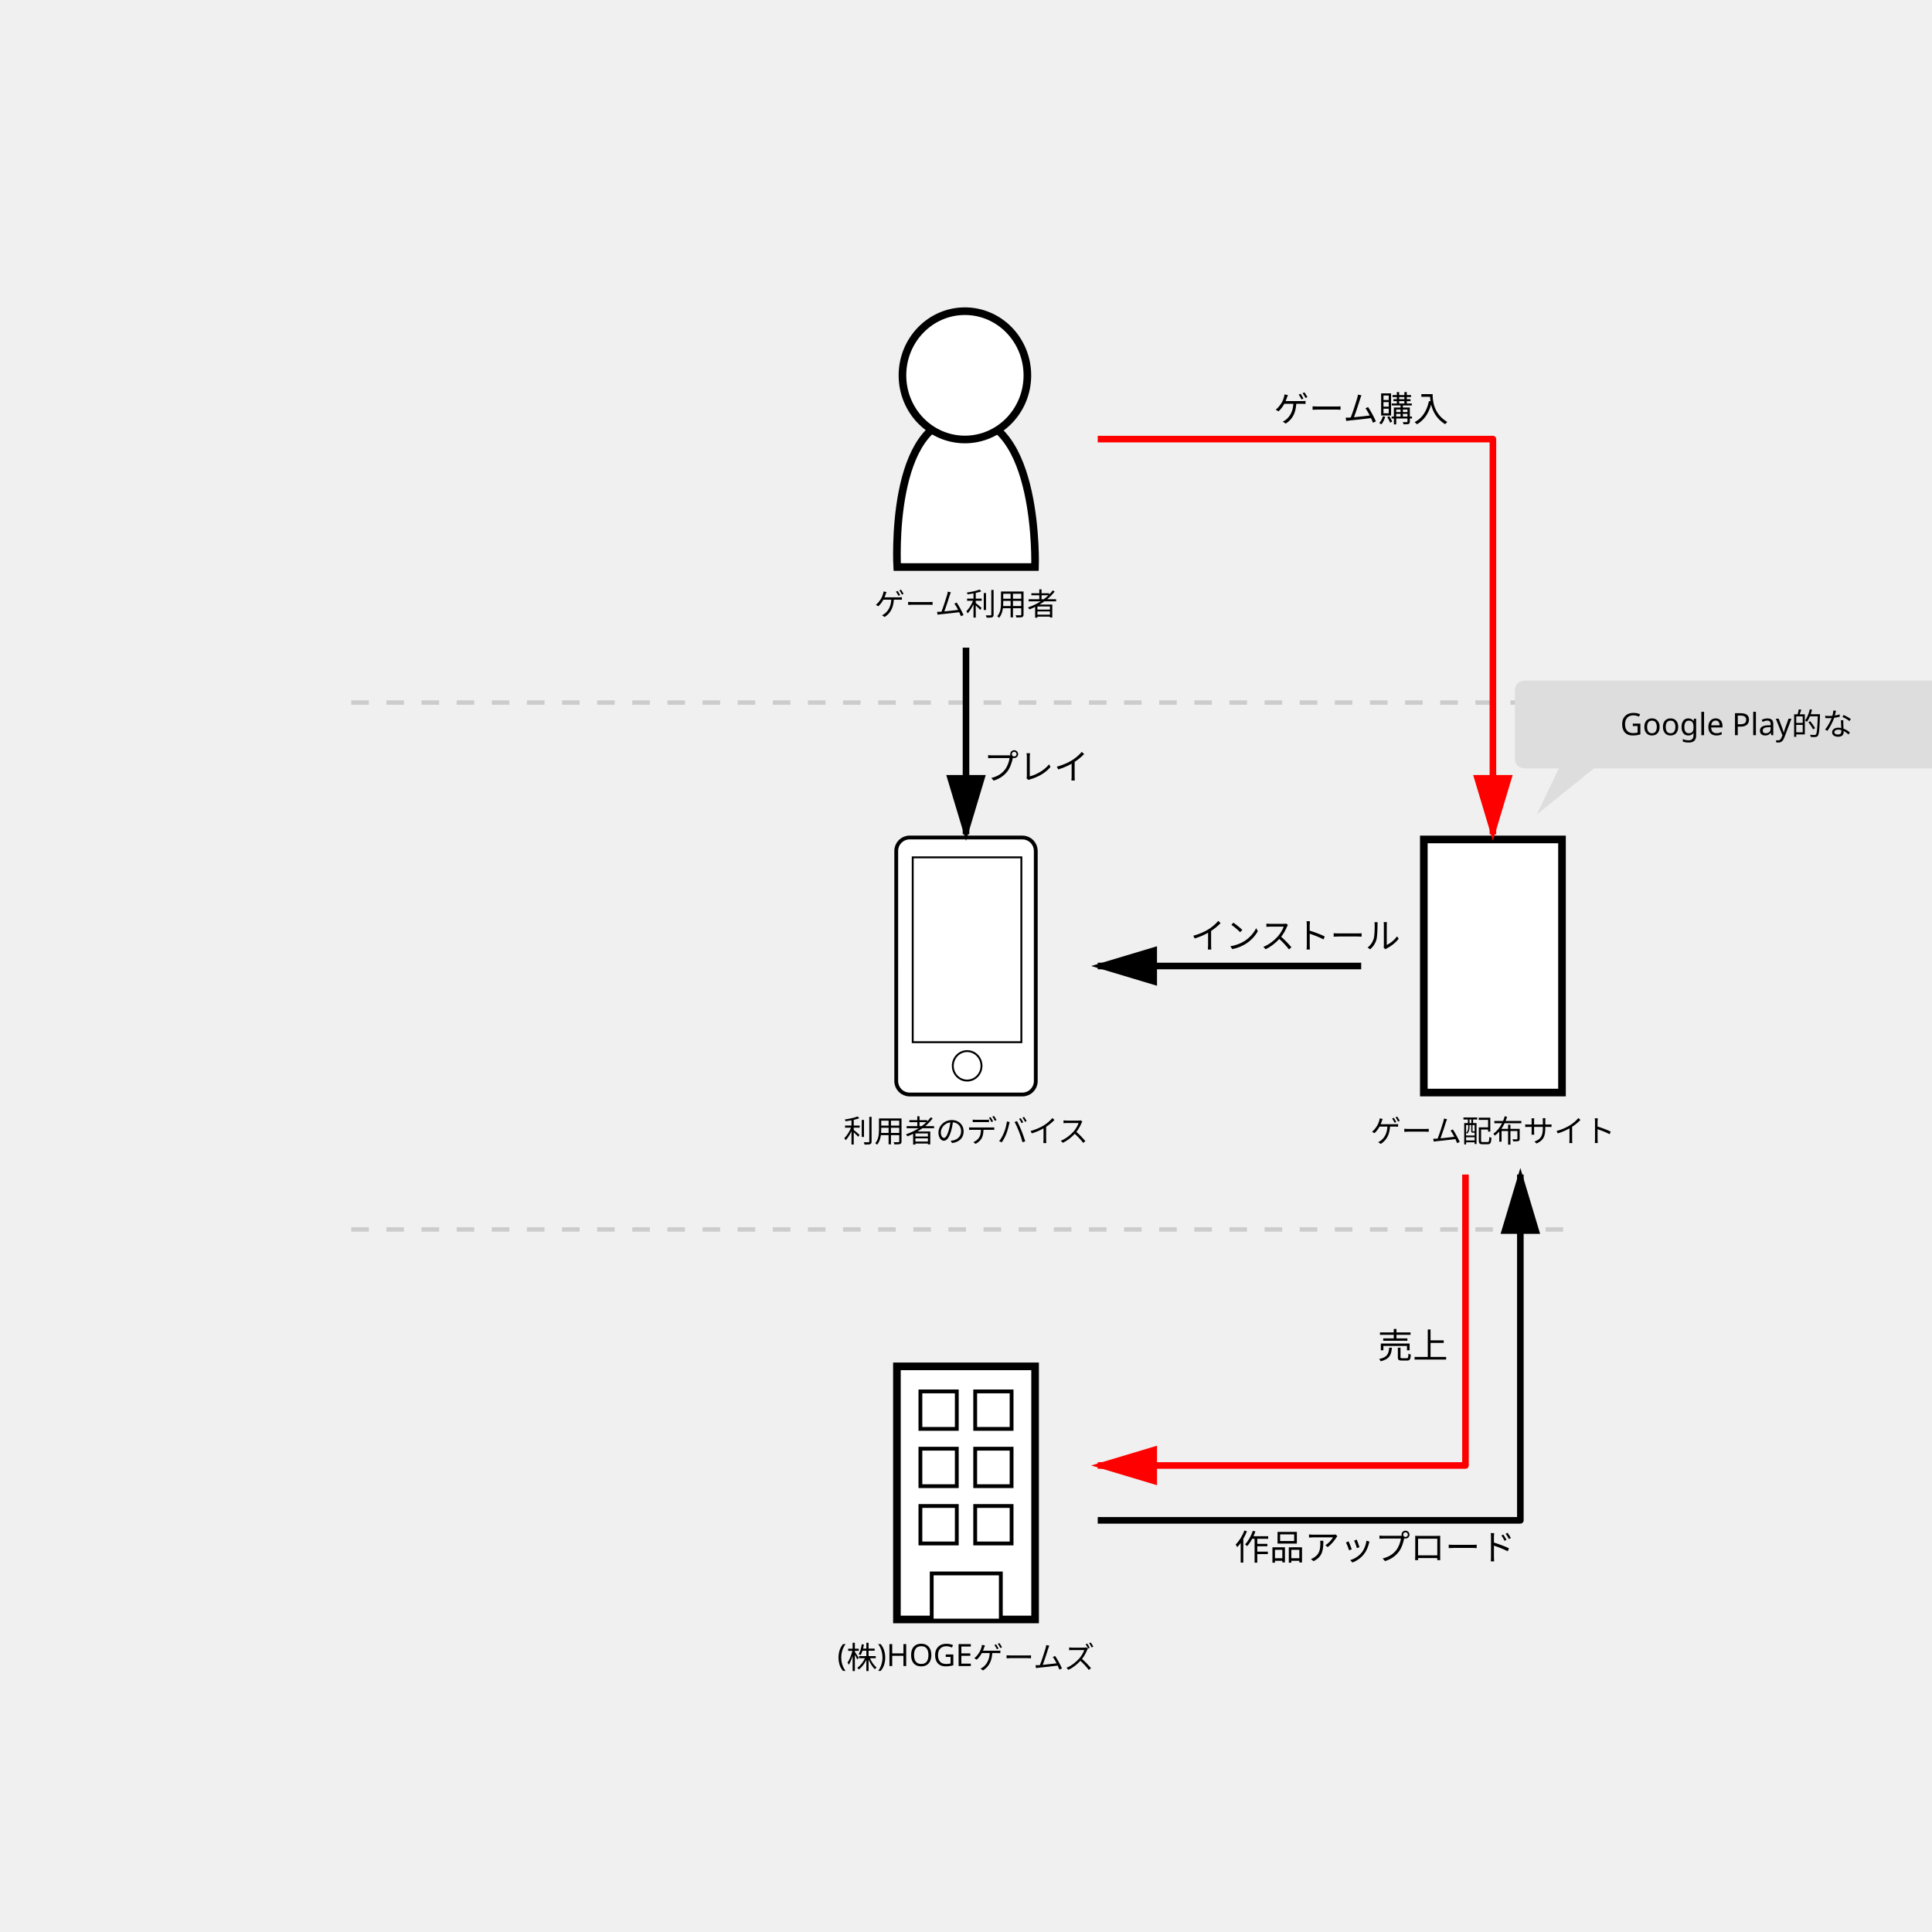
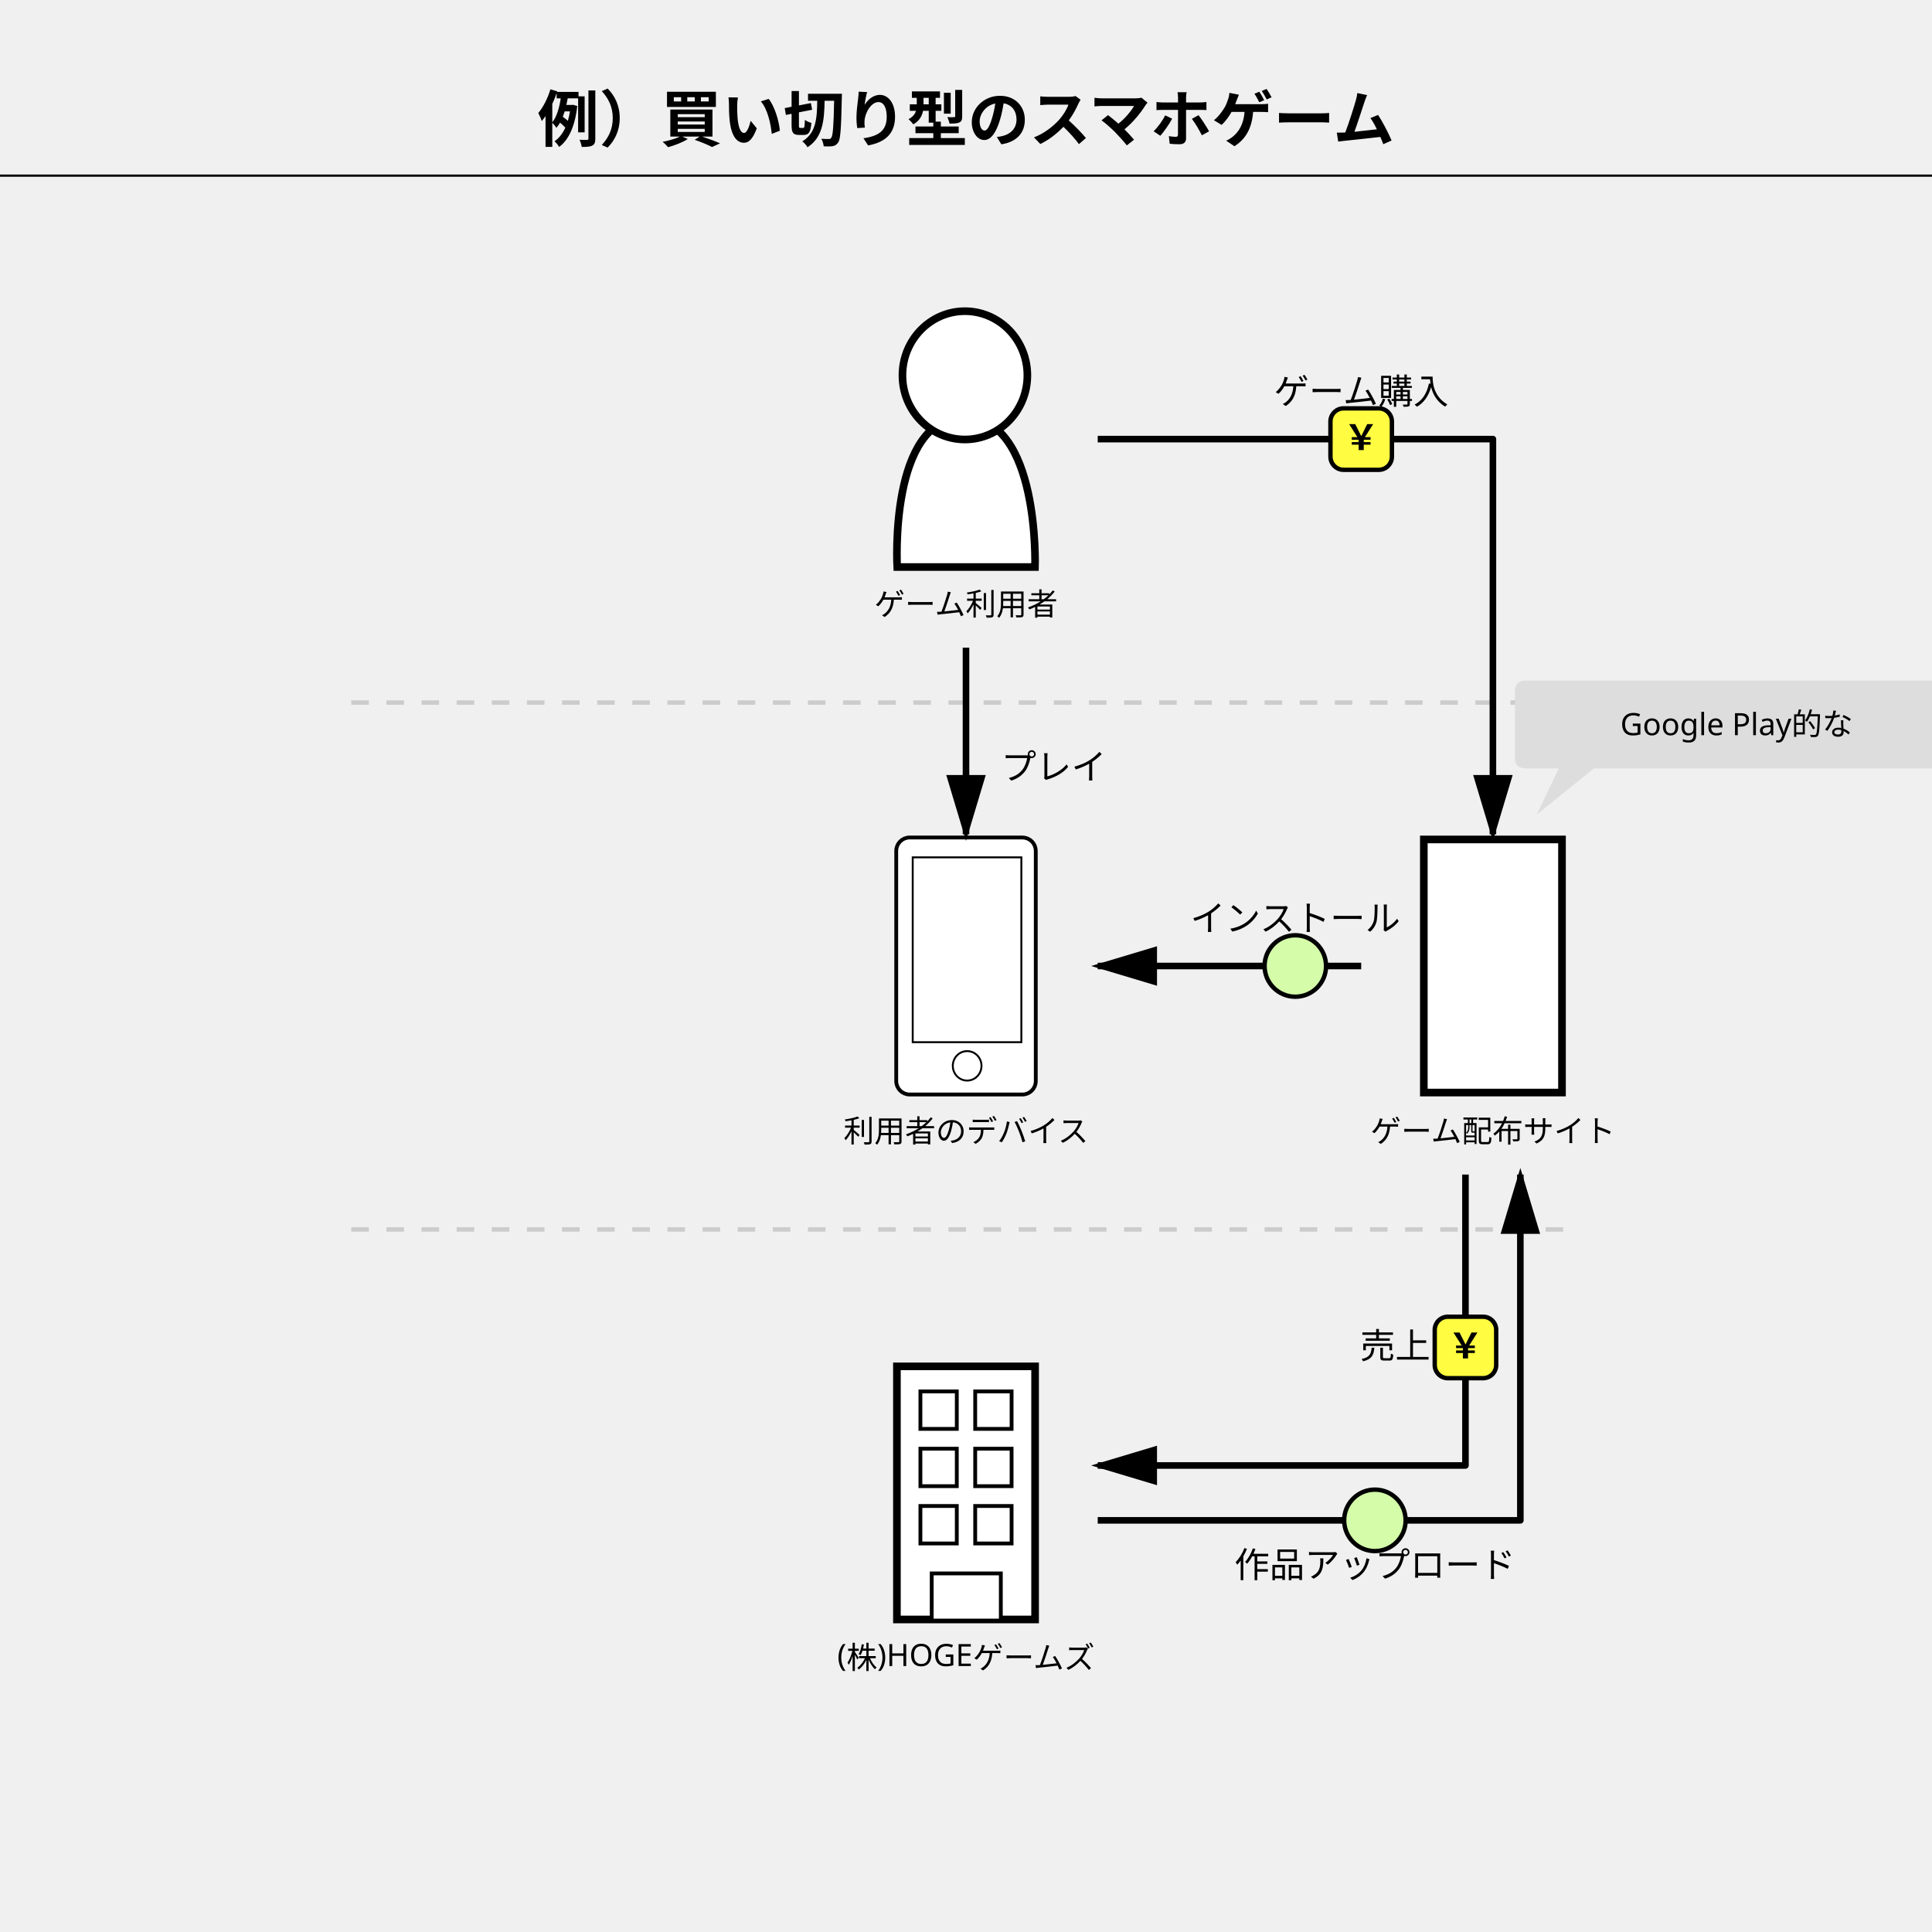
<svg xmlns="http://www.w3.org/2000/svg" version="1.1" viewBox="0.0 0.0 880.0 880.0" width="880" height="880">
+   <text x="440.0" y="40" font-size="28" font-family="sans-serif" font-weight="bold" fill="#000000" text-anchor="middle" dominant-baseline="hanging">例）買い切り型のスマホゲーム</text>
+   <line x1="0" y1="80" x2="880.0" y2="80" stroke="#000000" stroke-width="1" />
  <defs>
    <marker id="marker_object" markerWidth="10" markerHeight="10" refX="9" refY="3" orient="auto" markerUnits="strokeWidth">
      <path d="M 0,0 L 10,3 L 0,6 Z" fill="#000000" />
    </marker>
    <marker id="marker_money" markerWidth="10" markerHeight="10" refX="9" refY="3" orient="auto" markerUnits="strokeWidth">
-       <path d="M 0,0 L 10,3 L 0,6 Z" fill="#FF0000" />
+       <path d="M 0,0 L 10,3 L 0,6 Z" fill="#000000" />
    </marker>
    <marker id="marker_information" markerWidth="10" markerHeight="10" refX="9" refY="3" orient="auto" markerUnits="strokeWidth">
-       <path d="M 0,0 L 10,3 L 0,6 Z" fill="#0000FF" />
+       <path d="M 0,0 L 10,3 L 0,6 Z" fill="#000000" />
    </marker>
    <marker id="marker_other" markerWidth="10" markerHeight="10" refX="9" refY="3" orient="auto" markerUnits="strokeWidth">
      <path d="M 0,0 L 10,3 L 0,6 Z" fill="#000000" />
    </marker>
  </defs>
  <g id="background_grid" stroke="#cccccc" stroke-width="2" stroke-dasharray="8,8">
    <line x1="160.0" y1="320.0" x2="720.0" y2="320.0" />
    <line x1="160.0" y1="560.0" x2="720.0" y2="560.0" />
  </g>
  <g id="entity_0">
    <g transform="translate(380.0, 140.0)">
      <g transform="translate(26.79084, 0.0)">
        <g transform="scale(3.282149, 3.282149)">
          <g transform="translate(-94.88189,-130.2193)">
            <g id="g1824">
              <path style="fill:none;stroke:none;stroke-width:0.998;stroke-linecap:round;stroke-linejoin:round" d="M 94.916,148.5 V 130.478 H 105 115.084 V 148.5 166.522 H 105 94.916 Z" id="path1111" />
              <g id="g1700" transform="translate(73.28155,-29.02709)">
                <path fill="#ffffff" d="m 22.17,195.279 h 19.128 c 0,0 0.679,-20.77 -9.815,-20.77 -10.494,0 -9.313,20.77 -9.313,20.77 z" fill-rule="evenodd" id="path87" style="fill:none;stroke-width:0.265" />
                <path stroke="#000000" stroke-width="1.058" stroke-miterlimit="400" stroke-linecap="butt" d="m 22.17,195.279 h 19.128 c 0,0 0.679,-20.77 -9.815,-20.77 -10.494,0 -9.313,20.77 -9.313,20.77 z" fill-rule="evenodd" id="path89" style="fill:#ffffff" />
                <path fill="#ffffff" d="m 22.9,168.679 c 0,-4.917 3.881,-8.903 8.668,-8.903 2.299,0 4.504,0.938 6.129,2.608 1.626,1.67 2.539,3.934 2.539,6.295 0,4.917 -3.881,8.903 -8.668,8.903 -4.787,0 -8.668,-3.986 -8.668,-8.903 z" fill-rule="evenodd" id="path91" style="fill:none;stroke-width:0.265" />
                <path stroke="#000000" stroke-width="1.058" stroke-miterlimit="400" stroke-linecap="butt" d="m 22.9,168.679 c 0,-4.917 3.881,-8.903 8.668,-8.903 2.299,0 4.504,0.938 6.129,2.608 1.626,1.67 2.539,3.934 2.539,6.295 0,4.917 -3.881,8.903 -8.668,8.903 -4.787,0 -8.668,-3.986 -8.668,-8.903 z" fill-rule="evenodd" id="path93" style="fill:#ffffff" />
              </g>
            </g>
          </g>
        </g>
      </g>
    </g>
    <text x="440.0" y="268.0" font-size="14" font-family="sans-serif" text-anchor="middle" dominant-baseline="text-before-edge" fill="#000000" word-spacing="0" letter-spacing="0" style="white-space: pre-wrap; word-wrap: break-word;">ゲーム利用者</text>
  </g>
  <g id="entity_1">
    <g transform="translate(380.0, 380.0)">
      <g transform="translate(26.79084, 0.0)">
        <g transform="scale(3.282149, 3.282149)">
          <g transform="translate(-94.88189,-130.2193)">
            <path style="fill:none;stroke:none;stroke-width:0.998;stroke-linecap:round;stroke-linejoin:round" d="M 94.916,148.5 V 130.478 H 105 115.084 V 148.5 166.522 H 105 94.916 Z" id="path1111" />
            <g id="g27996" transform="translate(30.76236,-5.908436)">
              <path stroke="#000000" stroke-width="1.058" stroke-miterlimit="400" stroke-linecap="butt" d="m 64.821,138.434 c 0,-0.881 0.714,-1.595 1.595,-1.595 h 15.645 c 0.423,0 0.829,0.168 1.128,0.467 0.299,0.299 0.467,0.705 0.467,1.128 v 31.948 c 0,0.881 -0.714,1.595 -1.595,1.595 H 66.415 c -0.881,0 -1.595,-0.714 -1.595,-1.595 z" fill-rule="evenodd" id="path97" />
              <path fill="#ffffff" d="m 64.821,138.434 c 0,-0.881 0.714,-1.595 1.595,-1.595 h 15.645 c 0.423,0 0.829,0.168 1.128,0.467 0.299,0.299 0.467,0.705 0.467,1.128 v 31.948 c 0,0.881 -0.714,1.595 -1.595,1.595 H 66.415 c -0.881,0 -1.595,-0.714 -1.595,-1.595 z" fill-rule="evenodd" id="path95" style="stroke-width:0.265" />
              <path stroke="#000000" stroke-width="0.529" stroke-miterlimit="400" stroke-linecap="butt" d="m 66.976,139.462 h 14.812 v 25.387 H 66.976 Z" fill-rule="evenodd" id="path101" />
              <path fill="#ffffff" d="m 66.976,139.462 h 14.812 v 25.387 H 66.976 Z" fill-rule="evenodd" id="path99" style="stroke-width:0.265" />
              <path stroke="#000000" stroke-width="0.529" stroke-miterlimit="400" stroke-linecap="butt" d="m 72.539,168.264 c 0,-1.056 0.832,-1.912 1.859,-1.912 0.493,0 0.966,0.201 1.314,0.56 0.349,0.359 0.544,0.845 0.544,1.352 0,1.056 -0.832,1.912 -1.859,1.912 -1.027,0 -1.859,-0.856 -1.859,-1.912 z" fill-rule="evenodd" id="path105" />
              <path fill="#ffffff" d="m 72.539,168.264 c 0,-1.056 0.832,-1.912 1.859,-1.912 0.493,0 0.966,0.201 1.314,0.56 0.349,0.359 0.544,0.845 0.544,1.352 0,1.056 -0.832,1.912 -1.859,1.912 -1.027,0 -1.859,-0.856 -1.859,-1.912 z" fill-rule="evenodd" id="path103" style="stroke-width:0.265" />
            </g>
          </g>
        </g>
      </g>
    </g>
    <text x="440.0" y="508.0" font-size="14" font-family="sans-serif" text-anchor="middle" dominant-baseline="text-before-edge" fill="#000000" word-spacing="0" letter-spacing="0" style="white-space: pre-wrap; word-wrap: break-word;">利用者のデバイス</text>
  </g>
  <g id="entity_2">
    <g transform="translate(620.0, 380.0)">
      <g transform="translate(26.79084, 0.0)">
        <g transform="scale(3.282149, 3.282149)">
          <g transform="translate(-94.88189,-130.2193)">
            <g id="g28630" transform="translate(23.62609,12.61326)">
              <g id="g21284" transform="matrix(0.2645833,0,0,0.2645833,-235.9493,79.86293)" style="fill:#ffffff">
                <path fill="#000000" fill-opacity="0" d="m 1163.096,145.366 h 72.472 v 132.756 h -72.472 z" fill-rule="evenodd" id="path37" style="fill:#ffffff" />
                <path stroke="#000000" stroke-width="4" stroke-miterlimit="400" stroke-linecap="butt" d="m 1163.096,145.366 h 72.472 v 132.756 h -72.472 z" fill-rule="evenodd" id="path39" style="fill:#ffffff" />
              </g>
            </g>
          </g>
        </g>
      </g>
    </g>
    <text x="680.0" y="508.0" font-size="14" font-family="sans-serif" text-anchor="middle" dominant-baseline="text-before-edge" fill="#000000" word-spacing="0" letter-spacing="0" style="white-space: pre-wrap; word-wrap: break-word;">ゲーム配布サイト</text>
  </g>
  <g id="entity_3">
    <g transform="translate(380.0, 620.0)">
      <g transform="translate(26.79084, 0.0)">
        <g transform="scale(3.282149, 3.282149)">
          <g transform="translate(-94.88189,-130.2193)">
            <path style="fill:none;stroke:none;stroke-width:0.998;stroke-linecap:round;stroke-linejoin:round" d="M 94.916,148.5 V 130.478 H 105 115.084 V 148.5 166.522 H 105 94.916 Z" id="path1111" />
            <g id="g2207" transform="translate(88.33292,-53.07004)">
              <path fill="#ffffff" d="M 7.08,184.008 H 26.255 v 35.125 H 7.08 Z" fill-rule="evenodd" id="path413" style="fill:#ffffff;stroke:#000000;stroke-width:0.265" />
              <path stroke="#000000" stroke-width="1.058" stroke-miterlimit="400" stroke-linecap="butt" d="M 7.08,184.008 H 26.255 v 35.125 H 7.08 Z" fill-rule="evenodd" id="path415" style="fill:#ffffff;stroke:#000000" />
              <path fill="#ffffff" d="m 10.339,187.485 h 5.05 v 5.2 h -5.05 z" fill-rule="evenodd" id="path417" style="fill:#ffffff;stroke:#000000;stroke-width:0.265" />
              <path stroke="#000000" stroke-width="0.529" stroke-miterlimit="400" stroke-linecap="butt" d="m 10.339,187.485 h 5.05 v 5.2 h -5.05 z" fill-rule="evenodd" id="path419" style="fill:#ffffff;stroke:#000000" />
              <path fill="#ffffff" d="m 17.944,187.485 h 5.05 v 5.2 h -5.05 z" fill-rule="evenodd" id="path421" style="fill:#ffffff;stroke:#000000;stroke-width:0.265" />
              <path stroke="#000000" stroke-width="0.529" stroke-miterlimit="400" stroke-linecap="butt" d="m 17.944,187.485 h 5.05 v 5.2 h -5.05 z" fill-rule="evenodd" id="path423" style="fill:#ffffff;stroke:#000000" />
              <path fill="#ffffff" d="m 10.339,195.435 h 5.05 v 5.2 h -5.05 z" fill-rule="evenodd" id="path425" style="fill:#ffffff;stroke:#000000;stroke-width:0.265" />
              <path stroke="#000000" stroke-width="0.529" stroke-miterlimit="400" stroke-linecap="butt" d="m 10.339,195.435 h 5.05 v 5.2 h -5.05 z" fill-rule="evenodd" id="path427" style="fill:#ffffff;stroke:#000000" />
              <path fill="#ffffff" d="m 17.944,195.435 h 5.05 v 5.2 h -5.05 z" fill-rule="evenodd" id="path429" style="fill:#ffffff;stroke:#000000;stroke-width:0.265" />
              <path stroke="#000000" stroke-width="0.529" stroke-miterlimit="400" stroke-linecap="butt" d="m 17.944,195.435 h 5.05 v 5.2 h -5.05 z" fill-rule="evenodd" id="path431" style="fill:#ffffff;stroke:#000000" />
              <path fill="#ffffff" d="m 10.339,203.386 h 5.05 v 5.2 h -5.05 z" fill-rule="evenodd" id="path433" style="fill:#ffffff;stroke:#000000;stroke-width:0.265" />
              <path stroke="#000000" stroke-width="0.529" stroke-miterlimit="400" stroke-linecap="butt" d="m 10.339,203.386 h 5.05 v 5.2 h -5.05 z" fill-rule="evenodd" id="path435" style="fill:#ffffff;stroke:#000000" />
              <path fill="#ffffff" d="m 17.944,203.386 h 5.05 v 5.2 h -5.05 z" fill-rule="evenodd" id="path437" style="fill:#ffffff;stroke:#000000;stroke-width:0.265" />
              <path stroke="#000000" stroke-width="0.529" stroke-miterlimit="400" stroke-linecap="butt" d="m 17.944,203.386 h 5.05 v 5.2 h -5.05 z" fill-rule="evenodd" id="path439" style="fill:#ffffff;stroke:#000000" />
              <path fill="#000000" fill-opacity="0" d="M 11.908,212.744 H 21.5 v 6.542 h -9.592 z" fill-rule="evenodd" id="path441" style="fill:#ffffff;stroke:#000000;stroke-width:0.265" />
              <path stroke="#000000" stroke-width="0.529" stroke-miterlimit="400" stroke-linecap="butt" d="M 11.908,212.744 H 21.5 v 6.542 h -9.592 z" fill-rule="evenodd" id="path443" style="fill:#ffffff;stroke:#000000" />
            </g>
          </g>
        </g>
      </g>
    </g>
    <text x="440.0" y="748.0" font-size="14" font-family="sans-serif" text-anchor="middle" dominant-baseline="text-before-edge" fill="#000000" word-spacing="0" letter-spacing="0" style="white-space: pre-wrap; word-wrap: break-word;">(株)HOGEゲームズ</text>
  </g>
  <g id="arrow_4">
-     <path d="M 500.0,200.0 L 560.0,200.0 L 680.0,200.0 L 680.0,320.0 L 680.0,380.0" stroke="#FF0000" stroke-width="3" fill="none" stroke-linejoin="round" marker-end="url(#marker_money)" />
-     <text x="620.0" y="192.0" font-size="16" font-family="sans-serif" text-anchor="middle" fill="#000000">ゲーム購入</text>
+     <path d="M 500.0,200.0 L 560.0,200.0 L 680.0,200.0 L 680.0,320.0 L 680.0,380.0" stroke="#000000" stroke-width="3" fill="none" stroke-linejoin="round" marker-end="url(#marker_money)" />
+     <text x="620.0" y="184.0" font-size="16" font-family="sans-serif" fill="#000000" text-anchor="middle" style="white-space: pre-wrap; word-wrap: break-word;">ゲーム購入</text>
+     <rect x="606.0" y="186.0" rx="6" ry="6" width="28" height="28" fill="#fffc41" stroke="#000000" stroke-width="2" />
+     <text x="620.0" y="205.0" font-size="16" font-family="sans-serif" font-weight="bold" fill="#000000" text-anchor="middle">￥</text>
  </g>
  <g id="arrow_5">
    <path d="M 620.0,440.0 L 560.0,440.0 L 500.0,440.0" stroke="#000000" stroke-width="3" fill="none" stroke-linejoin="round" marker-end="url(#marker_object)" />
-     <text x="590.0" y="432.0" font-size="16" font-family="sans-serif" text-anchor="middle" fill="#000000">インストール</text>
+     <text x="590.0" y="424.0" font-size="16" font-family="sans-serif" fill="#000000" text-anchor="middle" style="white-space: pre-wrap; word-wrap: break-word;">インストール</text>
+     <circle cx="590.0" cy="440.0" r="14" fill="#d4fca9" stroke="#000000" stroke-width="2" />
  </g>
  <g id="arrow_6">
    <path d="M 440.0,295.0 L 440.0,320.0 L 440.0,380.0" stroke="#000000" stroke-width="3" fill="none" stroke-linejoin="round" marker-end="url(#marker_other)" />
-     <text x="448.0" y="355.0" font-size="16" font-family="sans-serif" text-anchor="start" fill="#000000">プレイ</text>
+     <text x="456.0" y="355.0" font-size="16" font-family="sans-serif" fill="#000000" text-anchor="start" style="white-space: pre-wrap; word-wrap: break-word;">プレイ</text>
  </g>
  <g id="arrow_7">
    <path d="M 500.0,692.5 L 560.0,692.5 L 692.5,692.5 L 692.5,560.0 L 692.5,535.0" stroke="#000000" stroke-width="3" fill="none" stroke-linejoin="round" marker-end="url(#marker_object)" />
-     <text x="626.25" y="710.5" font-size="16" font-family="sans-serif" text-anchor="middle" fill="#000000">作品アップロード</text>
+     <text x="626.25" y="718.5" font-size="16" font-family="sans-serif" fill="#000000" text-anchor="middle" style="white-space: pre-wrap; word-wrap: break-word;">作品アップロード</text>
+     <circle cx="626.25" cy="692.5" r="14" fill="#d4fca9" stroke="#000000" stroke-width="2" />
  </g>
  <g id="arrow_8">
-     <path d="M 667.5,535.0 L 667.5,560.0 L 667.5,667.5 L 560.0,667.5 L 500.0,667.5" stroke="#FF0000" stroke-width="3" fill="none" stroke-linejoin="round" marker-end="url(#marker_money)" />
-     <text x="659.5" y="618.75" font-size="16" font-family="sans-serif" text-anchor="end" fill="#000000">売上</text>
+     <path d="M 667.5,535.0 L 667.5,560.0 L 667.5,667.5 L 560.0,667.5 L 500.0,667.5" stroke="#000000" stroke-width="3" fill="none" stroke-linejoin="round" marker-end="url(#marker_money)" />
+     <text x="651.5" y="618.75" font-size="16" font-family="sans-serif" fill="#000000" text-anchor="end" style="white-space: pre-wrap; word-wrap: break-word;">売上</text>
+     <rect x="653.5" y="599.75" rx="6" ry="6" width="28" height="28" fill="#fffc41" stroke="#000000" stroke-width="2" />
+     <text x="667.5" y="618.75" font-size="16" font-family="sans-serif" font-weight="bold" fill="#000000" text-anchor="middle">￥</text>
  </g>
  <g id="comment_9">
    <path d="M 695.0,310.0 H 887.0 Q 892.0,310.0 892.0,315.0 V 345.0 Q 892.0,350.0 887.0,350.0 H 726.0 L 700.0,371.0 L 710.0,350.0 H 695.0 Q 690.0,350.0 690.0,345.0 V 315.0 Q 690.0,310.0 695.0,310.0 Z" fill="#dddddd" stroke="none" />
    <text x="791.0" y="330.0" font-size="14" font-family="sans-serif" text-anchor="middle" dominant-baseline="middle" fill="#000000">Google Play的な</text>
  </g>
</svg>
